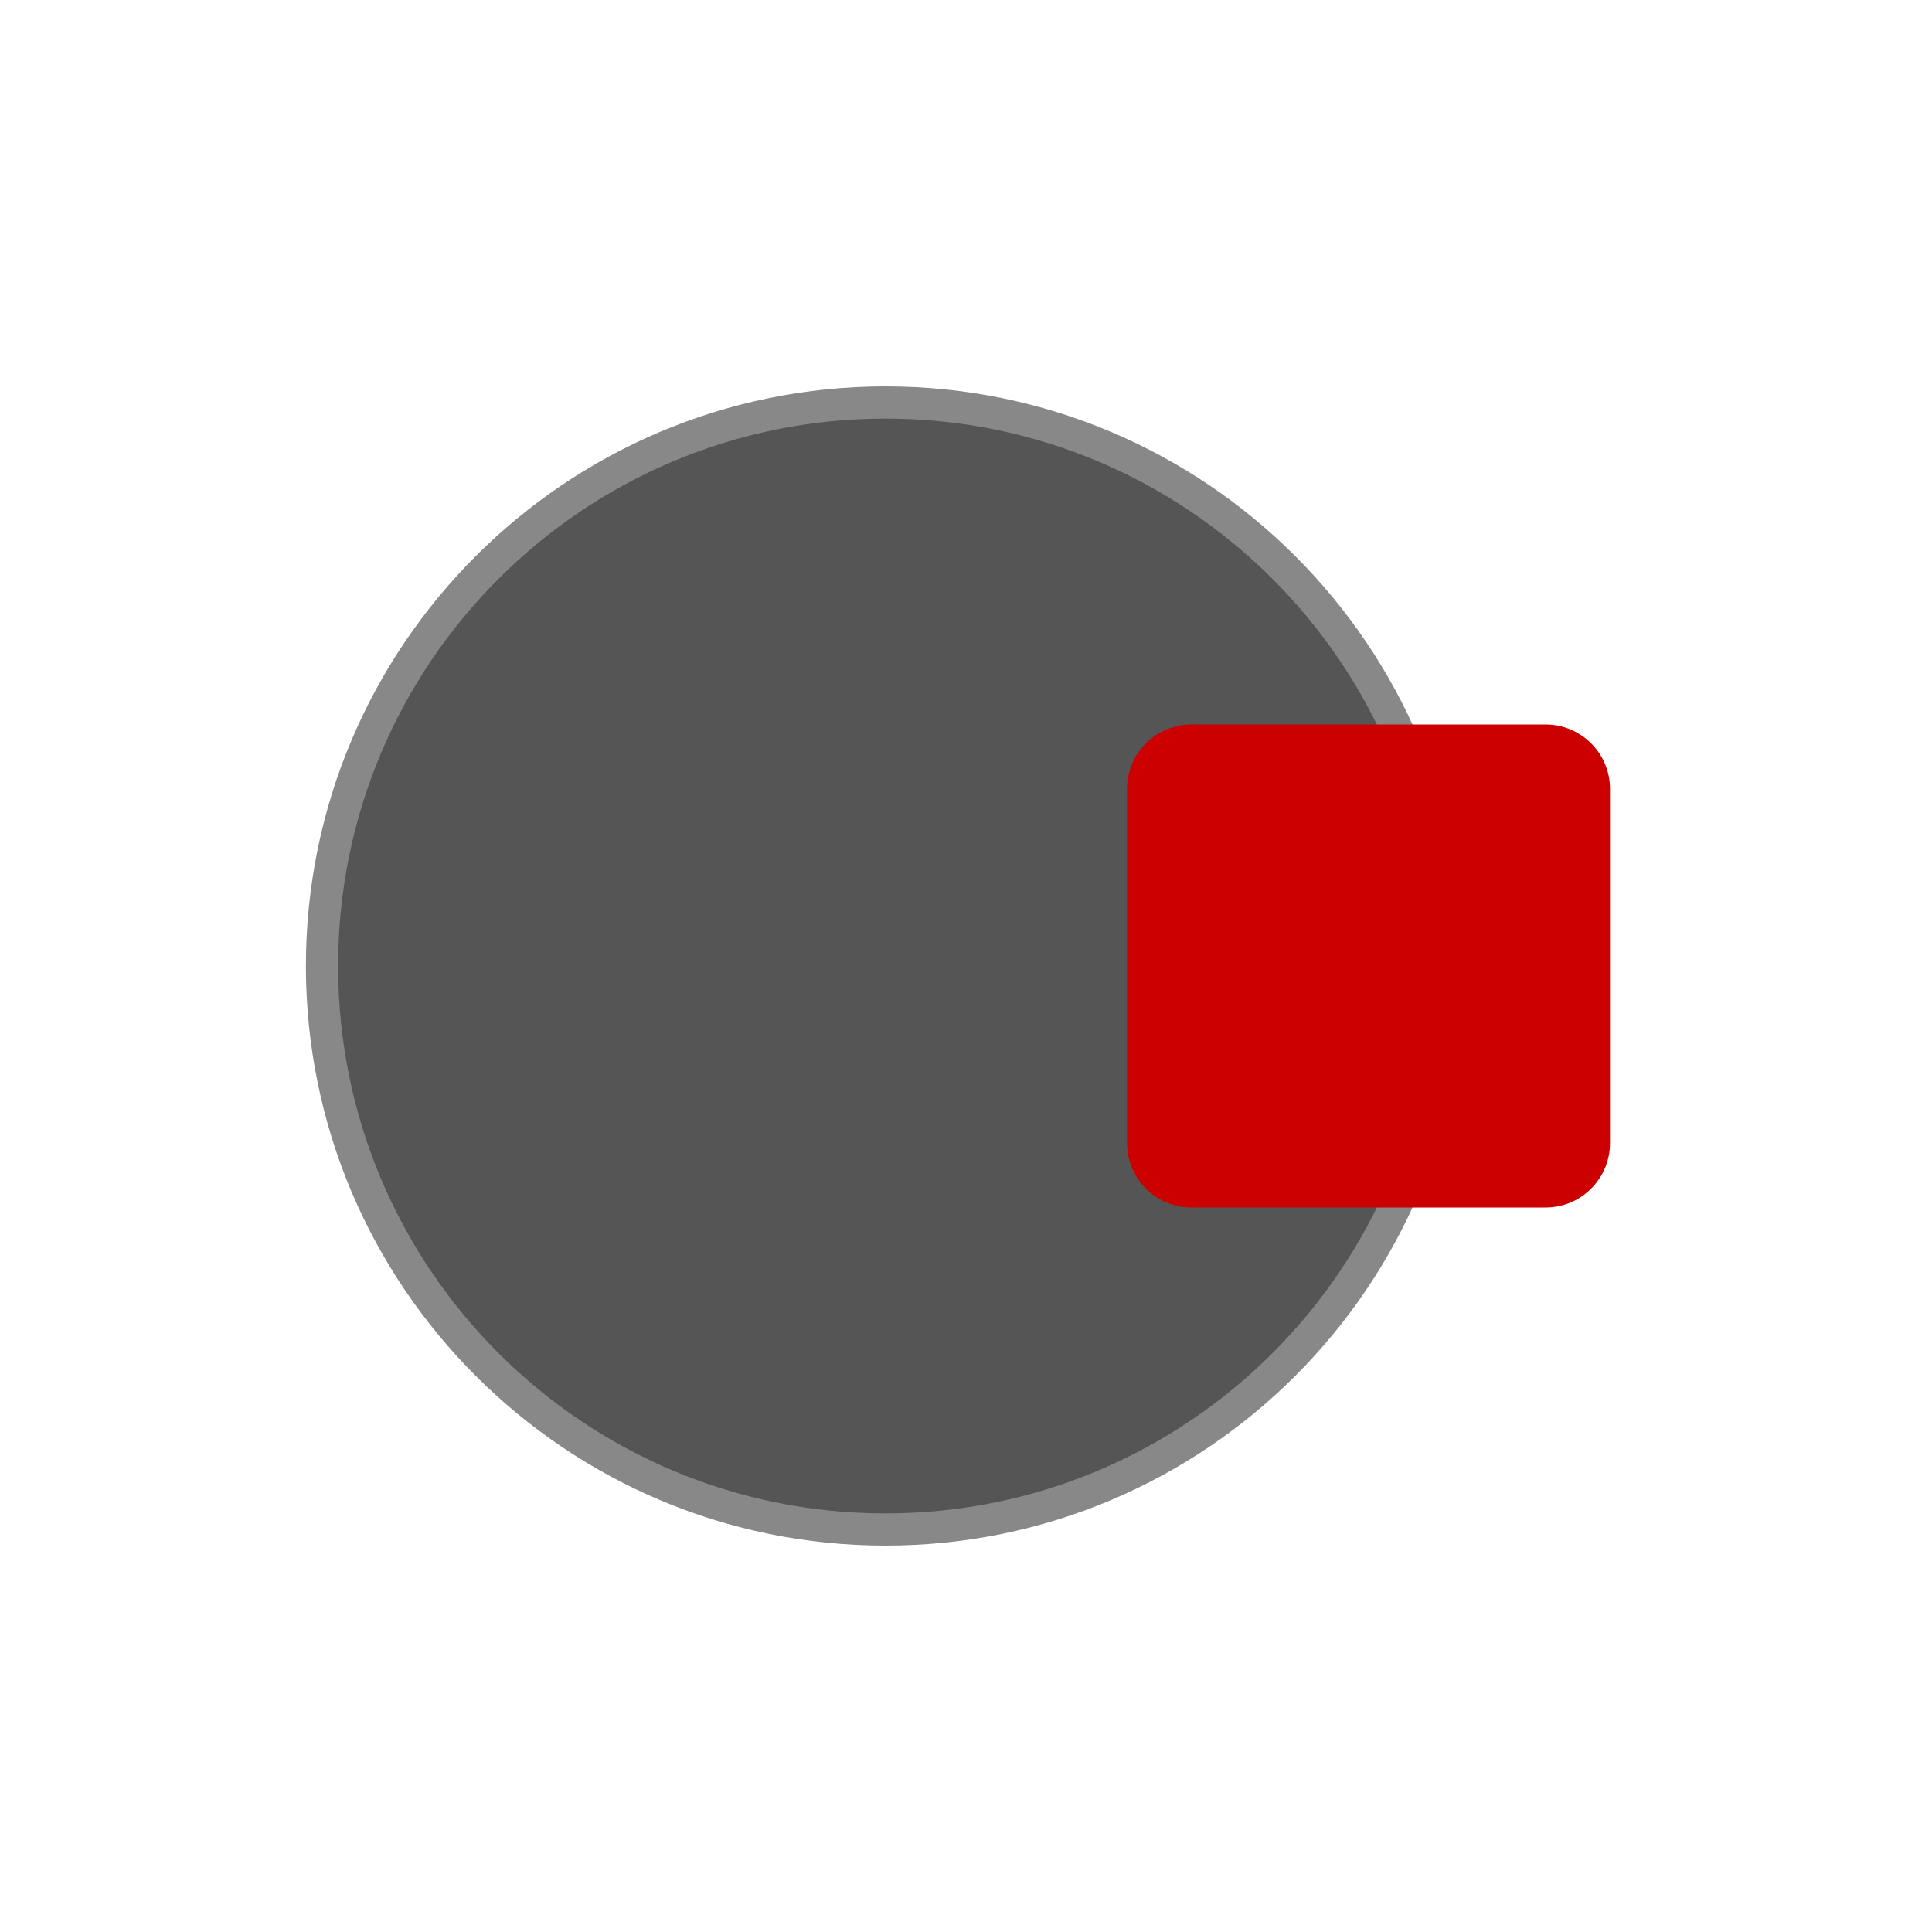
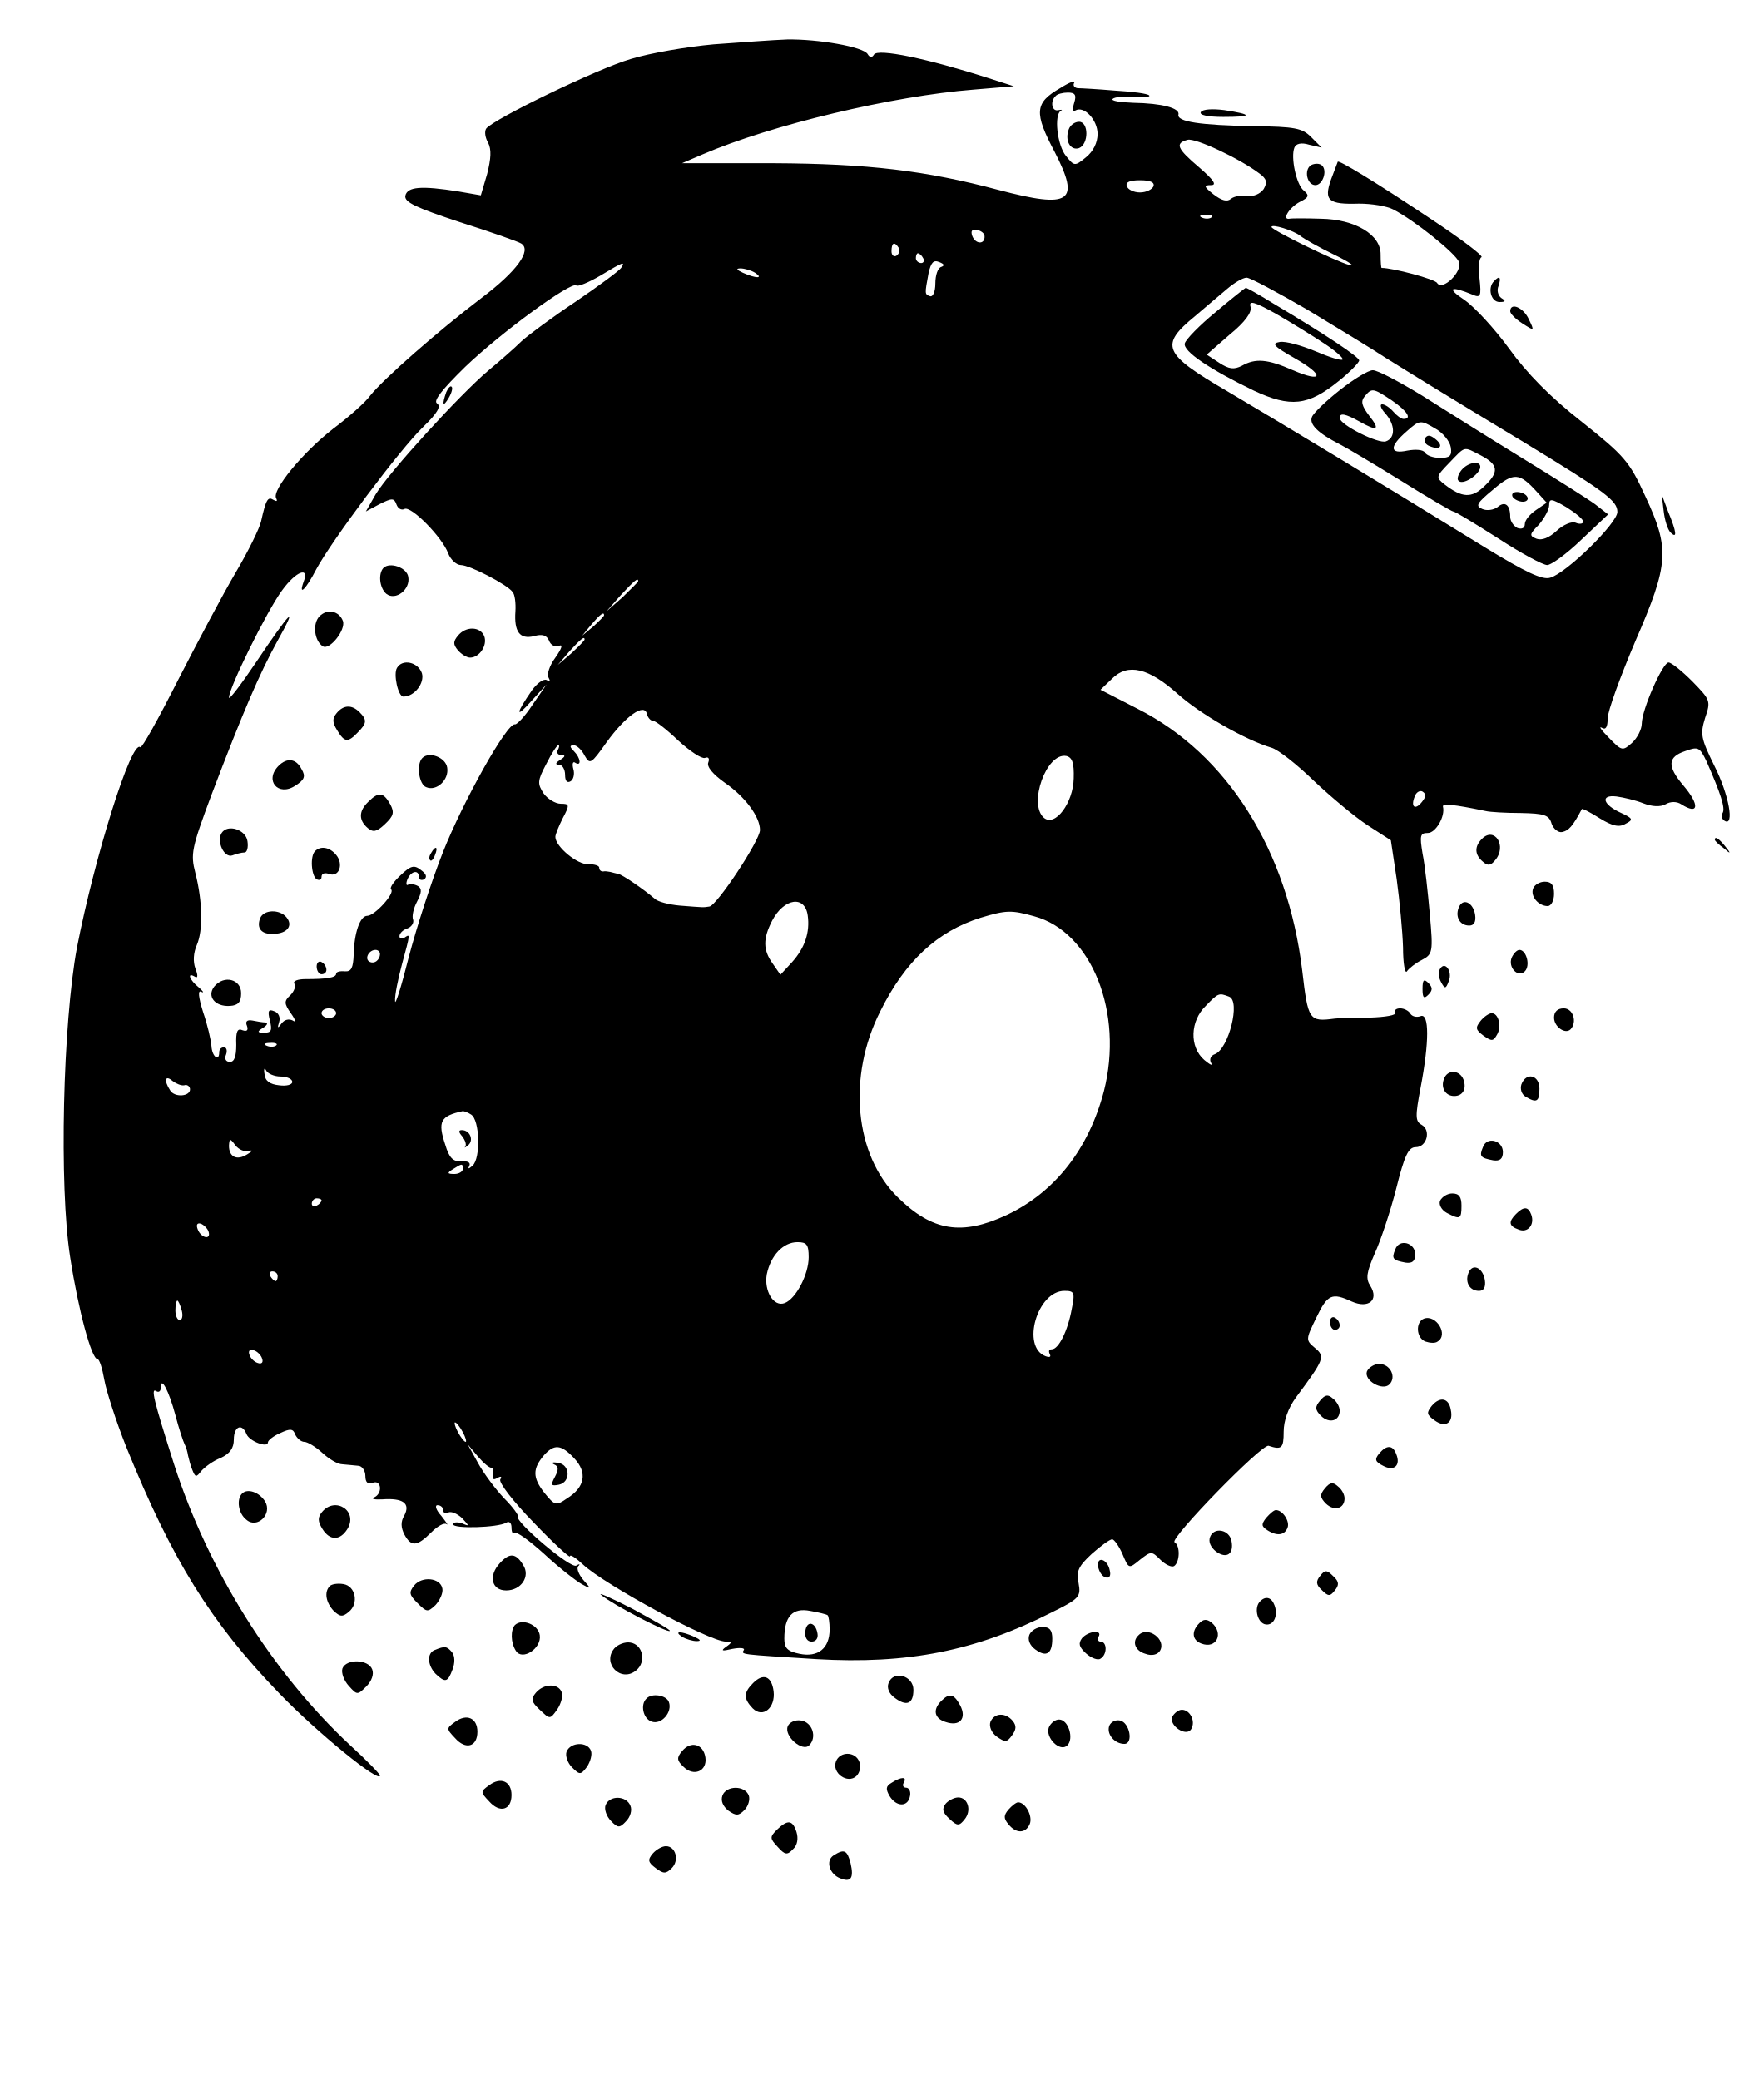
- <svg xmlns="http://www.w3.org/2000/svg" viewBox="0 0 120 120" fill="none">
-   <circle cx="55" cy="60" r="35" fill="#555" stroke="#888" stroke-width="2" />
-   <rect x="70" y="45" width="30" height="30" rx="4" fill="#cc0000" />
+ <svg xmlns="http://www.w3.org/2000/svg" version="1.0" width="362pt" height="427pt" viewBox="0 0 362 427" preserveAspectRatio="xMidYMid meet">
+   <g transform="translate(0,427) scale(0.1,-0.1)" fill="#000000" stroke="none">
+     <path d="M1465 4179 c-55 -5 -131 -18 -170 -30 -69 -20 -283 -124 -297 -143 -4 -6 -2 -19 4 -29 7 -14 6 -32 -2 -64 l-13 -44 -46 8 c-76 12 -105 10 -109 -9 -2 -13 21 -24 112 -54 63 -20 120 -40 126 -44 22 -14 -9 -57 -82 -112 -87 -66 -201 -166 -228 -200 -10 -14 -44 -44 -76 -68 -63 -49 -127 -127 -117 -143 3 -6 1 -7 -6 -3 -11 7 -15 1 -25 -44 -3 -14 -26 -61 -52 -105 -26 -44 -79 -144 -119 -222 -40 -79 -74 -140 -77 -137 -18 17 -94 -226 -130 -411 -29 -155 -37 -490 -14 -636 17 -110 44 -209 56 -209 4 0 10 -19 14 -42 4 -23 24 -85 45 -138 94 -232 173 -360 314 -506 77 -80 207 -186 207 -169 0 3 -27 31 -61 62 -160 149 -292 360 -362 578 -42 132 -48 157 -36 149 5 -3 9 0 9 7 0 26 17 -7 30 -56 7 -27 16 -54 19 -60 3 -5 6 -16 7 -23 2 -8 5 -21 9 -30 6 -15 8 -15 18 -2 7 8 24 21 40 27 19 9 27 20 27 38 0 27 17 34 26 11 6 -15 44 -29 44 -17 0 4 11 13 25 19 21 10 27 9 31 -3 4 -8 12 -15 19 -15 6 0 23 -10 36 -22 14 -13 32 -24 42 -24 9 -1 24 -2 32 -3 8 0 15 -10 15 -21 0 -13 5 -18 15 -14 18 7 21 -22 3 -30 -7 -3 1 -5 17 -4 42 3 58 -8 45 -33 -8 -13 -7 -25 0 -39 14 -26 26 -25 55 4 13 13 27 21 32 17 4 -3 -1 4 -11 17 -11 12 -14 22 -8 22 7 0 12 -5 12 -11 0 -5 5 -7 10 -4 6 3 18 -2 28 -11 16 -17 16 -18 0 -11 -10 3 -18 2 -18 -2 0 -10 92 -7 109 3 6 4 11 0 11 -10 0 -10 3 -14 6 -11 4 4 31 -16 61 -43 30 -28 65 -55 77 -62 20 -11 20 -10 3 9 -9 11 -14 23 -10 28 5 4 2 5 -4 1 -12 -7 -128 92 -120 101 2 2 -10 19 -28 37 -18 19 -42 51 -54 73 l-21 38 21 -25 c12 -14 24 -24 28 -23 3 1 5 -5 3 -14 -2 -10 1 -12 9 -7 7 4 10 3 6 -3 -4 -6 27 -46 68 -88 41 -43 75 -74 75 -70 0 5 12 -3 27 -17 44 -41 259 -158 293 -158 13 0 13 -2 0 -11 -11 -8 -8 -9 13 -4 16 3 26 2 24 -2 -6 -10 -10 -9 149 -19 187 -11 327 17 481 95 59 29 62 33 57 61 -5 24 -1 34 27 60 18 16 37 30 42 30 4 0 14 -14 21 -30 13 -31 13 -31 36 -12 23 18 24 18 42 0 10 -10 23 -16 28 -13 12 8 13 42 1 49 -11 7 179 202 193 198 27 -9 31 -5 31 29 0 22 9 48 25 70 58 78 61 84 39 102 -19 16 -19 17 3 62 23 48 32 52 73 33 34 -15 56 3 38 32 -10 15 -8 28 9 67 12 26 32 86 44 133 17 68 25 85 40 85 23 0 32 35 12 46 -13 7 -13 18 -2 76 18 94 18 154 0 147 -8 -3 -17 -1 -21 5 -3 6 -13 11 -21 11 -8 0 -13 -4 -10 -9 3 -5 -20 -9 -52 -10 -31 0 -64 -1 -72 -2 -53 -7 -55 -4 -67 99 -30 247 -154 444 -338 537 l-76 39 24 23 c32 32 75 22 135 -32 46 -41 138 -94 192 -110 14 -4 53 -35 87 -68 35 -33 84 -74 110 -91 l48 -31 12 -80 c6 -44 12 -107 13 -140 0 -33 4 -55 8 -49 4 6 18 17 30 23 23 12 24 16 17 94 -4 45 -10 101 -15 125 -6 37 -5 42 11 42 16 0 36 34 31 54 -2 7 21 5 88 -9 8 -2 41 -4 72 -4 48 -1 58 -4 63 -22 4 -11 14 -19 22 -17 13 3 21 11 40 47 1 2 18 -7 37 -19 26 -16 40 -19 53 -11 16 8 15 11 -9 22 -38 17 -44 38 -10 34 15 -2 40 -8 55 -14 18 -7 35 -8 46 -2 10 6 23 6 32 0 36 -23 39 -2 4 39 -33 39 -32 58 4 70 27 10 30 8 44 -21 29 -66 39 -96 33 -106 -4 -5 -2 -12 4 -16 21 -13 9 54 -21 113 -28 57 -29 65 -19 98 12 35 11 37 -26 75 -21 21 -43 39 -49 39 -12 0 -55 -97 -55 -126 0 -11 -9 -29 -20 -39 -19 -17 -21 -17 -47 10 -16 16 -22 25 -15 21 8 -5 12 1 12 19 0 15 26 86 57 159 69 159 71 189 20 298 -32 70 -42 82 -130 152 -65 51 -113 100 -149 150 -29 40 -71 86 -93 101 -36 24 -28 29 18 10 16 -7 18 -3 14 33 -3 23 -1 42 4 44 5 2 -41 37 -103 78 -117 78 -190 122 -192 118 -1 -2 -7 -19 -14 -37 -15 -43 -5 -51 58 -49 25 0 57 -5 70 -12 43 -22 128 -90 135 -108 7 -20 -34 -60 -45 -43 -4 8 -91 31 -114 31 -1 0 -2 12 -2 27 1 41 -52 73 -123 74 -31 1 -60 1 -64 0 -17 -3 0 24 22 35 18 9 19 13 7 23 -15 12 -27 68 -19 88 3 8 14 11 30 6 l26 -6 -22 22 c-18 18 -33 21 -118 22 -109 2 -158 9 -154 24 3 13 -33 23 -93 24 -27 1 -46 4 -42 8 4 4 24 6 44 4 20 -1 34 0 31 3 -3 4 -35 8 -70 10 -35 3 -70 5 -77 5 -7 1 -10 6 -7 11 3 6 -10 1 -29 -11 -52 -30 -54 -50 -11 -131 53 -103 33 -117 -115 -78 -150 40 -268 54 -463 55 l-187 0 42 18 c142 61 391 120 556 133 l83 7 -53 17 c-125 40 -226 61 -234 48 -4 -7 -9 -6 -13 1 -9 15 -102 31 -165 30 -28 -1 -96 -6 -151 -10z m740 -120 c-4 -13 -3 -19 2 -16 18 11 46 -19 46 -48 0 -18 -9 -36 -24 -48 -23 -19 -24 -18 -41 3 -18 22 -25 85 -10 93 4 2 1 2 -5 1 -14 -4 -18 18 -6 29 3 4 15 7 25 7 15 0 18 -5 13 -21z m380 -145 c15 -11 17 -18 9 -32 -7 -10 -21 -16 -33 -14 -12 2 -28 -1 -34 -6 -8 -7 -19 -4 -36 9 -20 16 -21 19 -5 19 12 0 6 10 -24 36 -46 39 -51 50 -24 57 16 4 106 -38 147 -69z m-217 -26 c-3 -7 -15 -13 -28 -13 -13 0 -25 6 -27 13 -3 8 6 12 27 12 21 0 30 -4 28 -12z m119 -64 c-3 -3 -12 -4 -19 -1 -8 3 -5 6 6 6 11 1 17 -2 13 -5z m182 -38 c7 -6 39 -24 70 -39 31 -15 45 -25 31 -21 -28 7 -160 72 -160 78 0 7 45 -7 59 -18z m-648 -1 c1 -17 -18 -17 -25 0 -4 11 -1 15 10 13 8 -2 15 -7 15 -13z m-176 -24 c3 -5 1 -12 -5 -16 -5 -3 -10 1 -10 9 0 18 6 21 15 7z m50 -21 c3 -5 1 -10 -4 -10 -6 0 -11 5 -11 10 0 6 2 10 4 10 3 0 8 -4 11 -10z m37 -18 c-7 -2 -12 -17 -12 -34 0 -17 -5 -28 -11 -26 -11 4 -11 4 -3 47 5 22 10 28 22 23 10 -4 12 -7 4 -10z m-657 -2 c-4 -6 -46 -37 -93 -69 -48 -32 -98 -69 -112 -82 -13 -13 -44 -40 -68 -60 -58 -49 -204 -209 -231 -254 l-20 -35 28 15 c26 13 30 13 35 -1 3 -8 10 -12 16 -9 13 8 78 -58 90 -91 5 -13 17 -24 26 -24 18 0 95 -40 106 -55 5 -5 7 -24 6 -40 -3 -42 9 -58 38 -51 17 5 26 2 31 -9 3 -9 12 -14 20 -11 9 4 7 -4 -7 -24 -12 -16 -18 -35 -14 -41 4 -7 3 -9 -4 -5 -6 3 -19 -6 -30 -21 -34 -49 -34 -59 -2 -23 l32 35 -29 -42 c-15 -23 -32 -41 -36 -40 -16 4 -107 -159 -148 -263 -23 -58 -54 -154 -70 -215 -15 -60 -28 -101 -28 -90 -1 11 6 45 14 75 18 66 17 63 5 55 -5 -3 -10 -2 -10 3 0 6 7 13 16 16 9 3 14 12 12 18 -3 7 1 24 8 37 10 19 10 27 2 32 -7 4 -16 5 -20 3 -4 -3 -5 2 -2 10 7 18 24 22 24 5 0 -5 5 -7 11 -4 6 5 4 11 -7 19 -14 11 -21 9 -42 -11 -14 -13 -23 -26 -19 -29 8 -8 -34 -54 -49 -54 -15 0 -27 -35 -28 -80 -1 -27 -5 -35 -18 -34 -10 1 -18 -1 -18 -5 0 -8 -19 -11 -63 -11 -16 0 -26 -4 -23 -9 4 -5 0 -16 -8 -24 -13 -12 -13 -17 1 -37 10 -14 11 -20 4 -15 -8 4 -17 2 -23 -6 -8 -11 -9 -10 -5 3 3 9 -1 19 -10 22 -12 5 -14 1 -9 -19 5 -20 3 -25 -11 -25 -15 0 -16 2 -3 10 8 5 11 10 5 11 -5 0 -18 2 -27 4 -11 2 -15 -2 -11 -11 3 -9 0 -12 -9 -9 -11 5 -14 -3 -13 -30 0 -24 -4 -35 -13 -35 -8 0 -12 6 -8 15 3 8 1 15 -4 15 -6 0 -10 -4 -10 -10 0 -21 -15 -9 -16 13 -1 12 -8 43 -17 69 -10 32 -11 46 -4 42 7 -3 4 1 -5 9 -19 15 -25 32 -8 22 6 -4 7 2 1 17 -5 14 -4 32 3 48 13 30 12 89 -3 148 -10 39 -8 50 33 160 65 171 99 250 136 317 43 77 27 62 -44 -44 -31 -46 -56 -79 -56 -73 0 20 78 178 109 220 29 40 57 50 44 17 -11 -31 6 -13 26 26 31 58 172 247 220 293 29 28 37 42 28 48 -8 5 10 28 58 75 74 71 218 176 228 167 3 -3 25 6 49 20 48 29 52 30 43 16z m275 -10 c18 -12 2 -12 -25 0 -13 6 -15 9 -5 9 8 0 22 -4 30 -9z m1134 -76 c61 -37 134 -81 161 -99 58 -36 111 -69 285 -174 166 -101 190 -119 190 -142 0 -23 -105 -126 -138 -135 -16 -5 -50 11 -135 63 -219 135 -408 249 -528 320 -132 77 -139 94 -66 154 22 19 52 44 66 56 14 12 32 23 40 23 7 0 63 -30 125 -66z m-1374 -557 c0 -2 -15 -16 -32 -33 l-33 -29 29 33 c28 30 36 37 36 29z m-70 -70 c0 -2 -10 -12 -22 -23 l-23 -19 19 23 c18 21 26 27 26 19z m-40 -50 c0 -2 -12 -14 -27 -28 l-28 -24 24 28 c23 25 31 32 31 24z m141 -167 c5 0 28 -18 51 -40 24 -22 48 -38 55 -36 7 3 10 -1 7 -9 -4 -9 10 -25 34 -42 42 -29 72 -70 72 -97 0 -21 -89 -156 -104 -157 -13 -2 -10 -2 -61 2 -22 2 -45 8 -51 14 -22 19 -67 50 -75 51 -5 1 -12 3 -16 4 -5 1 -11 2 -15 1 -5 0 -8 3 -8 8 0 4 -10 7 -22 7 -22 -2 -68 36 -68 56 0 5 7 22 15 38 15 28 14 30 -4 30 -11 0 -27 10 -35 21 -13 20 -13 26 5 60 11 22 22 39 25 39 3 0 2 -4 -1 -10 -3 -5 0 -10 7 -10 9 0 9 -3 -2 -10 -10 -6 -11 -10 -2 -10 6 0 12 -9 12 -21 0 -12 4 -17 11 -13 6 3 9 15 6 25 -3 11 -1 17 4 13 13 -8 11 10 -3 24 -9 9 -9 12 0 12 6 0 16 -9 22 -21 11 -19 13 -18 45 27 39 54 78 82 83 58 2 -8 8 -14 13 -14z m863 -118 c-1 -50 -38 -100 -61 -81 -33 28 5 135 46 127 12 -3 16 -14 15 -46z m715 -48 c-14 -18 -24 -11 -15 11 3 9 11 13 16 10 8 -5 7 -11 -1 -21z m-1261 -233 c5 -35 -6 -67 -32 -96 l-24 -26 -16 23 c-20 28 -20 51 -1 88 24 46 67 53 73 11z m465 -2 c118 -32 184 -198 143 -359 -31 -118 -100 -207 -199 -254 -92 -43 -153 -34 -224 36 -89 87 -104 248 -36 382 51 103 117 164 206 192 53 16 63 16 110 3z m-1343 -77 c0 -13 -12 -22 -22 -16 -10 6 -1 24 13 24 5 0 9 -4 9 -8z m1743 -88 c24 -9 -1 -107 -29 -118 -9 -3 -12 -11 -8 -18 4 -7 -2 -4 -14 6 -31 27 -29 80 3 111 26 27 27 27 48 19z m-1833 -34 c0 -5 -7 -10 -15 -10 -8 0 -15 5 -15 10 0 6 7 10 15 10 8 0 15 -4 15 -10z m-123 -66 c-3 -3 -12 -4 -19 -1 -8 3 -5 6 6 6 11 1 17 -2 13 -5z m9 -64 c13 0 24 -5 24 -11 0 -6 -12 -9 -27 -7 -19 2 -29 9 -30 23 -2 11 0 14 3 8 3 -7 17 -13 30 -13z m-198 -18 c5 2 11 -1 12 -7 2 -16 -32 -19 -41 -3 -13 20 -10 32 5 19 8 -6 18 -10 24 -9z m589 -60 c18 -11 20 -90 3 -105 -8 -7 -10 -7 -7 -1 4 7 -2 11 -16 10 -17 -1 -25 7 -33 34 -16 48 -10 59 36 69 3 0 11 -3 17 -7z m-457 -75 c10 3 9 0 -3 -7 -21 -13 -37 -5 -37 18 1 15 2 16 13 1 7 -9 19 -14 27 -12z m440 -37 c0 -5 -8 -10 -17 -10 -15 0 -16 2 -3 10 19 12 20 12 20 0z m-290 -64 c0 -3 -4 -8 -10 -11 -5 -3 -10 -1 -10 4 0 6 5 11 10 11 6 0 10 -2 10 -4z m-232 -64 c6 -18 -15 -14 -22 4 -4 10 -1 14 6 12 6 -2 14 -10 16 -16z m1232 -53 c0 -35 -26 -85 -49 -94 -23 -9 -43 25 -37 59 8 39 34 66 63 66 19 0 23 -5 23 -31z m-1090 -39 c0 -5 -2 -10 -4 -10 -3 0 -8 5 -11 10 -3 6 -1 10 4 10 6 0 11 -4 11 -10z m1630 -67 c-8 -45 -27 -83 -41 -83 -6 0 -7 -4 -4 -10 3 -6 -1 -7 -9 -4 -50 19 -17 134 39 134 20 0 22 -3 15 -37z m-1827 -3 c3 -11 1 -20 -4 -20 -5 0 -9 9 -9 20 0 11 2 20 4 20 2 0 6 -9 9 -20z m165 -99 c3 -8 -1 -12 -9 -9 -7 2 -15 10 -17 17 -3 8 1 12 9 9 7 -2 15 -10 17 -17z m412 -151 c6 -11 8 -20 6 -20 -3 0 -10 9 -16 20 -6 11 -8 20 -6 20 3 0 10 -9 16 -20z m229 -54 c27 -29 22 -59 -15 -82 -23 -16 -25 -15 -47 12 -24 31 -24 49 0 77 21 23 35 22 62 -7z m520 -322 c2 -2 4 -15 4 -29 0 -39 -24 -58 -62 -50 -25 5 -31 12 -31 31 0 46 17 64 53 57 17 -3 34 -7 36 -9z" />
+     <path d="M2194 4005 c-9 -23 3 -45 21 -39 20 8 20 54 0 54 -9 0 -18 -7 -21 -15z" />
+     <path d="M916 3465 c-9 -26 -7 -32 5 -12 6 10 9 21 6 23 -2 3 -7 -2 -11 -11z" />
+     <path d="M787 3104 c-11 -12 -8 -41 6 -53 19 -15 50 9 45 35 -3 19 -38 31 -51 18z" />
+     <path d="M656 3005 c-15 -15 -11 -51 7 -62 14 -8 47 34 41 52 -8 21 -32 26 -48 10z" />
+     <path d="M940 2965 c-10 -12 -10 -18 0 -30 7 -8 18 -15 25 -15 19 0 36 25 29 44 -8 20 -38 21 -54 1z" />
+     <path d="M815 2899 c-8 -12 2 -59 13 -59 23 0 44 28 38 48 -8 23 -40 30 -51 11z" />
+     <path d="M691 2806 c-9 -11 -9 -19 1 -35 15 -25 22 -26 42 -5 19 19 20 26 4 42 -16 16 -33 15 -47 -2z" />
+     <path d="M867 2714 c-13 -13 -7 -55 8 -60 21 -9 47 15 43 40 -3 21 -37 34 -51 20z" />
+     <path d="M572 2698 c-30 -30 -1 -64 34 -41 19 12 22 19 13 34 -11 22 -30 24 -47 7z" />
+     <path d="M756 2624 c-20 -19 -20 -38 -1 -54 11 -9 18 -8 35 8 18 17 20 24 11 41 -14 25 -24 26 -45 5z" />
+     <path d="M455 2560 c-11 -17 5 -52 22 -46 8 3 19 6 25 6 5 0 8 10 6 23 -3 24 -41 36 -53 17z" />
+     <path d="M647 2523 c-11 -10 -8 -51 3 -58 6 -3 10 -1 10 5 0 7 7 9 15 6 21 -8 31 20 15 39 -13 16 -32 19 -43 8z" />
+     <path d="M885 2519 c-4 -6 -5 -12 -2 -15 2 -3 7 2 10 11 7 17 1 20 -8 4z" />
+     <path d="M534 2385 c-8 -21 3 -34 29 -32 27 1 39 17 25 34 -14 17 -47 16 -54 -2z" />
+     <path d="M650 2286 c0 -9 5 -16 10 -16 6 0 10 4 10 9 0 6 -4 13 -10 16 -5 3 -10 -1 -10 -9z" />
+     <path d="M440 2245 c-16 -20 1 -42 32 -40 17 1 23 8 23 26 0 29 -35 38 -55 14z" />
+     <path d="M2495 3629 c-33 -27 -61 -56 -63 -64 -4 -16 51 -53 142 -97 75 -35 111 -31 173 19 24 19 43 39 43 43 0 7 -67 52 -178 118 -29 18 -54 32 -55 31 -1 0 -29 -22 -62 -50z m223 -64 c23 -15 40 -30 38 -33 -3 -3 -28 5 -56 17 -29 12 -61 21 -73 19 -18 -3 -12 -9 30 -33 62 -35 60 -52 -3 -25 -52 23 -77 25 -105 9 -16 -8 -26 -7 -46 6 l-26 17 47 41 c32 26 46 46 43 57 -4 14 7 11 52 -14 31 -18 75 -45 99 -61z" />
+     <path d="M2750 3469 c-28 -22 -54 -47 -57 -55 -6 -15 12 -33 57 -56 14 -7 71 -41 126 -75 56 -35 104 -63 107 -63 4 0 45 -25 92 -55 46 -30 92 -55 101 -55 8 0 40 23 70 52 l55 52 -27 21 c-15 11 -83 54 -150 95 -67 41 -159 99 -205 128 -46 28 -91 52 -101 52 -9 0 -39 -18 -68 -41z m107 -21 c32 -22 42 -38 24 -38 -5 0 -14 7 -21 15 -7 8 -17 15 -23 15 -5 0 -3 -8 6 -18 21 -23 22 -51 2 -58 -15 -6 -95 34 -95 48 0 11 11 9 40 -7 37 -21 44 -18 21 11 -16 21 -18 30 -10 40 15 18 17 18 56 -8z m121 -96 c3 -18 -2 -22 -22 -22 -14 0 -28 5 -31 11 -4 6 -19 7 -36 4 -37 -8 -38 8 -1 40 26 23 28 23 57 6 17 -9 31 -27 33 -39z m62 -17 c36 -19 38 -34 6 -64 -25 -24 -45 -23 -80 4 -19 15 -19 16 9 45 34 35 28 34 65 15z m115 -75 l20 -22 -22 -15 c-13 -9 -23 -21 -23 -29 0 -8 -6 -11 -15 -8 -8 4 -15 14 -15 23 0 25 -11 33 -26 20 -8 -6 -22 -8 -31 -4 -15 6 -12 12 22 40 42 36 54 35 90 -5z m95 -61 c0 -4 -7 -6 -16 -2 -8 3 -25 -4 -39 -17 -15 -14 -30 -20 -41 -16 -15 6 -15 9 5 29 11 13 21 31 21 40 0 14 4 14 35 -4 19 -12 35 -25 35 -30z" />
+     <path d="M2925 3370 c-3 -5 1 -13 10 -16 22 -9 29 1 11 15 -10 8 -16 9 -21 1z" />
+     <path d="M3000 3305 c-7 -9 -10 -19 -6 -22 8 -9 38 9 44 25 5 17 -23 15 -38 -3z" />
+     <path d="M3105 3250 c3 -5 13 -10 21 -10 8 0 12 5 9 10 -3 6 -13 10 -21 10 -8 0 -12 -4 -9 -10z" />
+     <path d="M949 1937 c6 -8 9 -17 6 -21 -3 -3 0 -2 6 3 12 10 4 31 -13 31 -7 0 -7 -4 1 -13z" />
+     <path d="M1137 1264 c10 -4 10 -11 2 -26 -9 -17 -8 -19 8 -16 25 5 24 42 -2 45 -11 2 -14 0 -8 -3z" />
+     <path d="M1653 920 c-1 -12 4 -20 13 -20 9 0 14 7 12 17 -4 24 -23 27 -25 3z" />
+     <path d="M2465 4040 c-4 -6 14 -10 46 -10 61 0 61 5 2 14 -24 3 -44 2 -48 -4z" />
+     <path d="M2691 3931 c-15 -10 -8 -41 9 -41 15 0 25 29 14 40 -5 5 -15 5 -23 1z" />
+     <path d="M3067 3693 c-14 -13 -7 -43 11 -43 12 0 14 2 4 8 -7 5 -10 16 -6 25 6 18 2 22 -9 10z" />
+     <path d="M3100 3631 c0 -5 11 -16 25 -25 25 -16 25 -16 13 9 -11 24 -38 35 -38 16z" />
+     <path d="M3415 3221 c2 -18 8 -38 14 -44 14 -14 13 0 -5 43 l-13 35 4 -34z" />
+     <path d="M3042 2548 c-16 -16 -15 -33 2 -47 10 -9 16 -8 25 3 25 29 -1 70 -27 44z" />
+     <path d="M3520 2546 c0 -2 8 -10 18 -17 15 -13 16 -12 3 4 -13 16 -21 21 -21 13z" />
+     <path d="M3147 2446 c-6 -16 11 -36 30 -36 7 0 13 11 13 25 0 18 -5 25 -19 25 -10 0 -21 -6 -24 -14z" />
+     <path d="M2994 2406 c-7 -19 3 -36 22 -36 10 0 14 8 12 22 -4 26 -26 36 -34 14z" />
+     <path d="M3103 2304 c-8 -20 13 -42 27 -28 12 12 3 44 -11 44 -5 0 -12 -7 -16 -16z" />
+     <path d="M2956 2281 c-4 -6 -3 -18 2 -27 8 -15 10 -14 16 2 8 20 -8 42 -18 25z" />
+     <path d="M2920 2240 c0 -19 3 -21 12 -12 9 9 9 15 0 24 -9 9 -12 7 -12 -12z" />
+     <path d="M3190 2181 c0 -19 23 -35 34 -24 14 15 5 43 -14 43 -13 0 -20 -7 -20 -19z" />
+     <path d="M3039 2174 c-11 -14 -10 -18 6 -30 17 -12 20 -12 28 2 10 17 3 44 -11 44 -5 0 -16 -7 -23 -16z" />
+     <path d="M2964 2055 c-7 -18 3 -35 21 -35 18 0 26 15 19 34 -8 20 -33 21 -40 1z" />
+     <path d="M3123 2044 c-3 -9 0 -20 8 -25 23 -14 29 -11 29 16 0 28 -27 35 -37 9z" />
+     <path d="M3044 1915 c-8 -19 -5 -22 21 -27 14 -2 20 3 20 17 0 24 -33 33 -41 10z" />
+     <path d="M2956 1805 c-3 -8 3 -19 14 -25 27 -14 30 -13 30 15 0 18 -5 25 -19 25 -10 0 -21 -7 -25 -15z" />
+     <path d="M3112 1778 c-16 -16 -15 -25 5 -32 19 -8 34 10 26 31 -6 16 -15 17 -31 1z" />
+     <path d="M2864 1705 c-8 -19 -5 -22 21 -27 14 -2 20 3 20 17 0 24 -33 33 -41 10z" />
+     <path d="M3014 1656 c-7 -19 3 -36 22 -36 10 0 14 8 12 22 -4 26 -26 36 -34 14z" />
+     <path d="M2730 1556 c0 -9 5 -16 10 -16 6 0 10 4 10 9 0 6 -4 13 -10 16 -5 3 -10 -1 -10 -9z" />
+     <path d="M2923 1563 c-18 -7 -16 -40 3 -47 9 -3 20 -4 25 0 23 14 -3 56 -28 47z" />
+     <path d="M2806 1455 c-7 -19 32 -41 46 -27 15 15 2 42 -21 42 -10 0 -21 -7 -25 -15z" />
+     <path d="M2710 1395 c-11 -13 -11 -19 2 -32 17 -16 38 -10 38 11 0 8 -6 19 -14 25 -10 9 -16 8 -26 -4z" />
+     <path d="M2939 1384 c-11 -14 -11 -18 6 -30 22 -16 39 -5 33 22 -4 24 -22 28 -39 8z" />
+     <path d="M2831 1286 c-10 -12 -8 -17 8 -25 22 -12 37 0 27 24 -7 19 -20 19 -35 1z" />
+     <path d="M2720 1215 c-11 -13 -11 -19 2 -32 17 -16 38 -10 38 11 0 8 -6 19 -14 25 -10 9 -16 8 -26 -4z" />
+     <path d="M497 1204 c-12 -12 -8 -41 9 -54 22 -19 54 12 38 38 -12 19 -36 27 -47 16z" />
+     <path d="M661 1166 c-9 -11 -9 -19 1 -35 15 -24 36 -24 51 0 23 37 -25 68 -52 35z" />
+     <path d="M2599 1154 c-10 -13 -10 -17 2 -25 20 -13 36 -11 42 5 5 13 -10 36 -24 36 -4 0 -12 -7 -20 -16z" />
+     <path d="M2484 1115 c-4 -10 1 -21 12 -30 22 -16 37 -5 32 21 -4 24 -36 30 -44 9z" />
+     <path d="M1026 1061 c-24 -26 -17 -56 13 -56 31 0 50 29 35 52 -15 25 -28 26 -48 4z" />
+     <path d="M2254 1054 c2 -10 8 -20 15 -22 8 -3 12 3 9 14 -4 23 -27 31 -24 8z" />
+     <path d="M2710 1035 c-9 -11 -9 -18 3 -29 13 -13 17 -14 27 -1 9 11 9 18 -3 29 -13 13 -17 14 -27 1z" />
+     <path d="M850 1015 c-11 -14 -10 -19 7 -36 19 -19 21 -19 37 -4 9 10 16 25 14 34 -4 22 -42 26 -58 6z" />
+     <path d="M677 1014 c-12 -12 -8 -34 8 -51 13 -12 18 -13 31 -2 21 17 14 53 -11 57 -12 2 -24 0 -28 -4z" />
+     <path d="M1235 995 c24 -20 136 -78 140 -73 2 2 -34 22 -78 46 -45 23 -73 35 -62 27z" />
+     <path d="M2587 983 c-13 -12 -7 -41 8 -47 18 -6 30 16 21 39 -6 16 -18 19 -29 8z" />
+     <path d="M2462 938 c-17 -17 -15 -35 4 -42 31 -12 47 21 21 43 -10 8 -17 7 -25 -1z" />
+     <path d="M1057 934 c-9 -10 -9 -36 2 -53 13 -21 53 5 49 32 -3 22 -36 35 -51 21z" />
+     <path d="M2113 914 c-4 -10 1 -22 12 -30 23 -17 35 -9 35 22 0 17 -5 24 -20 24 -11 0 -23 -7 -27 -16z" />
+     <path d="M1400 910 c8 -5 22 -9 30 -9 10 0 8 3 -5 9 -27 12 -43 12 -25 0z" />
+     <path d="M2221 907 c-8 -11 -6 -18 8 -31 11 -10 25 -15 30 -11 14 8 14 35 0 35 -5 0 -7 5 -4 10 9 15 -21 12 -34 -3z" />
+     <path d="M2337 913 c-14 -13 -7 -32 14 -38 13 -5 25 -2 30 6 14 23 -25 52 -44 32z" />
+     <path d="M1261 886 c-26 -31 14 -71 45 -45 21 17 14 53 -12 57 -11 2 -26 -4 -33 -12z" />
+     <path d="M893 883 c-17 -6 -16 -31 1 -49 20 -19 25 -18 35 9 5 13 5 27 -1 35 -11 13 -15 13 -35 5z" />
+     <path d="M703 845 c-3 -9 3 -25 13 -36 17 -19 18 -19 36 -1 11 11 16 25 12 35 -8 21 -53 22 -61 2z" />
+     <path d="M1546 815 c-20 -20 -20 -32 -1 -52 21 -21 47 1 43 35 -4 31 -21 38 -42 17z" />
+     <path d="M1824 815 c-4 -10 1 -22 12 -30 25 -19 39 -13 39 16 0 29 -41 41 -51 14z" />
+     <path d="M1100 795 c-11 -13 -9 -19 8 -35 21 -20 21 -20 36 1 8 12 12 28 9 35 -7 19 -37 18 -53 -1z" />
+     <path d="M1327 783 c-13 -12 -7 -41 10 -47 20 -8 44 19 36 40 -5 14 -35 19 -46 7z" />
+     <path d="M1932 778 c-18 -18 -14 -36 9 -43 29 -10 44 7 30 34 -13 24 -22 26 -39 9z" />
+     <path d="M2406 745 c-6 -18 29 -41 39 -25 10 16 -2 40 -19 40 -7 0 -16 -7 -20 -15z" />
+     <path d="M934 735 c-18 -13 -18 -14 0 -33 22 -25 46 -18 46 13 0 28 -22 38 -46 20z" />
+     <path d="M2033 735 c-3 -9 2 -22 13 -30 17 -12 21 -12 31 2 9 12 10 20 2 30 -15 18 -38 17 -46 -2z" />
+     <path d="M1617 726 c-8 -20 30 -53 44 -39 17 17 6 48 -17 51 -12 2 -24 -4 -27 -12z" />
+     <path d="M2153 724 c-8 -21 23 -52 38 -37 14 14 2 53 -17 53 -8 0 -17 -7 -21 -16z" />
+     <path d="M2277 727 c-6 -17 11 -37 31 -37 19 0 11 44 -9 48 -9 2 -19 -3 -22 -11z" />
+     <path d="M1163 674 c-3 -8 2 -23 11 -32 16 -16 18 -16 31 1 7 11 11 25 8 33 -7 19 -42 18 -50 -2z" />
+     <path d="M1400 675 c-11 -13 -11 -19 3 -32 21 -21 49 -9 45 19 -4 28 -30 35 -48 13z" />
+     <path d="M1716 654 c-9 -24 24 -47 42 -30 7 7 10 20 6 29 -8 22 -40 22 -48 1z" />
+     <path d="M1004 605 c-18 -13 -18 -14 0 -33 22 -25 46 -18 46 13 0 28 -22 38 -46 20z" />
+     <path d="M1830 610 c-12 -7 -12 -13 -4 -27 14 -23 38 -23 42 0 2 9 -2 17 -8 17 -6 0 -8 5 -5 10 8 13 -5 13 -25 0z" />
+     <path d="M1483 584 c-4 -11 1 -22 12 -31 16 -11 21 -11 33 1 8 8 12 22 9 30 -8 21 -46 21 -54 0z" />
+     <path d="M1243 564 c-3 -8 2 -23 11 -32 14 -15 18 -15 31 -1 9 9 13 23 9 32 -8 21 -43 22 -51 1z" />
+     <path d="M1941 567 c-8 -11 -6 -18 8 -31 16 -15 20 -15 31 -1 15 18 7 45 -13 45 -8 0 -20 -6 -26 -13z" />
+     <path d="M2070 555 c-10 -12 -10 -18 0 -30 16 -20 36 -19 44 1 6 16 -9 44 -24 44 -4 0 -13 -7 -20 -15z" />
+     <path d="M1595 514 c-15 -15 -15 -18 1 -35 15 -17 20 -18 32 -5 9 8 11 22 7 35 -8 25 -18 26 -40 5z" />
+     <path d="M1340 465 c-11 -13 -10 -18 6 -30 16 -12 21 -12 33 0 16 16 8 45 -12 45 -8 0 -20 -7 -27 -15z" />
+     <path d="M1711 461 c-17 -11 -8 -39 14 -47 22 -9 28 1 21 31 -7 27 -13 30 -35 16z" />
+   </g>
</svg>
